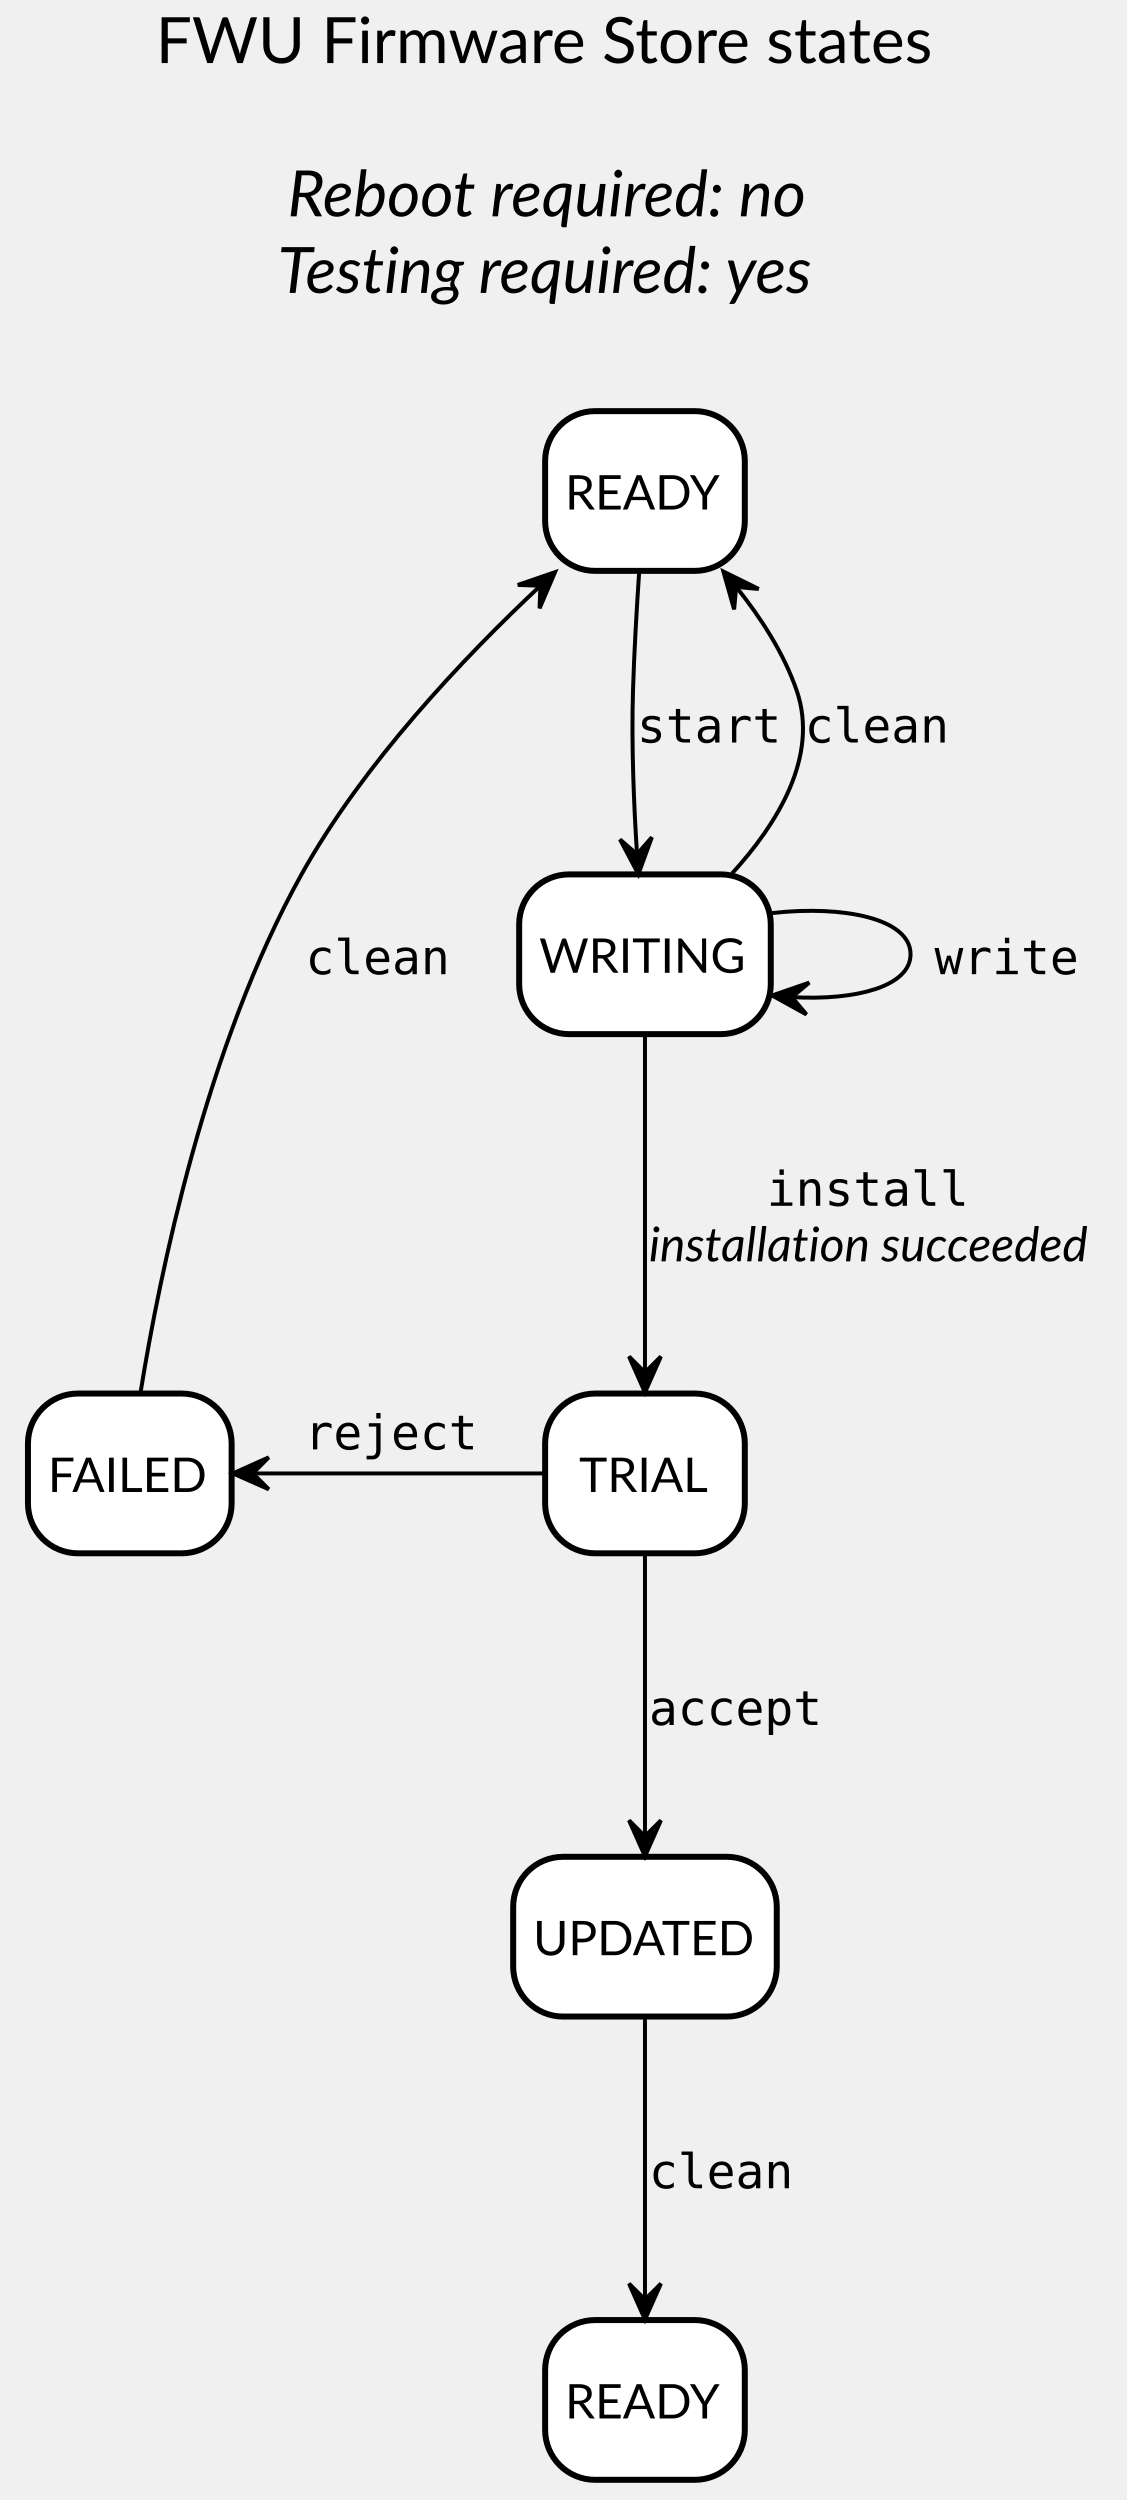
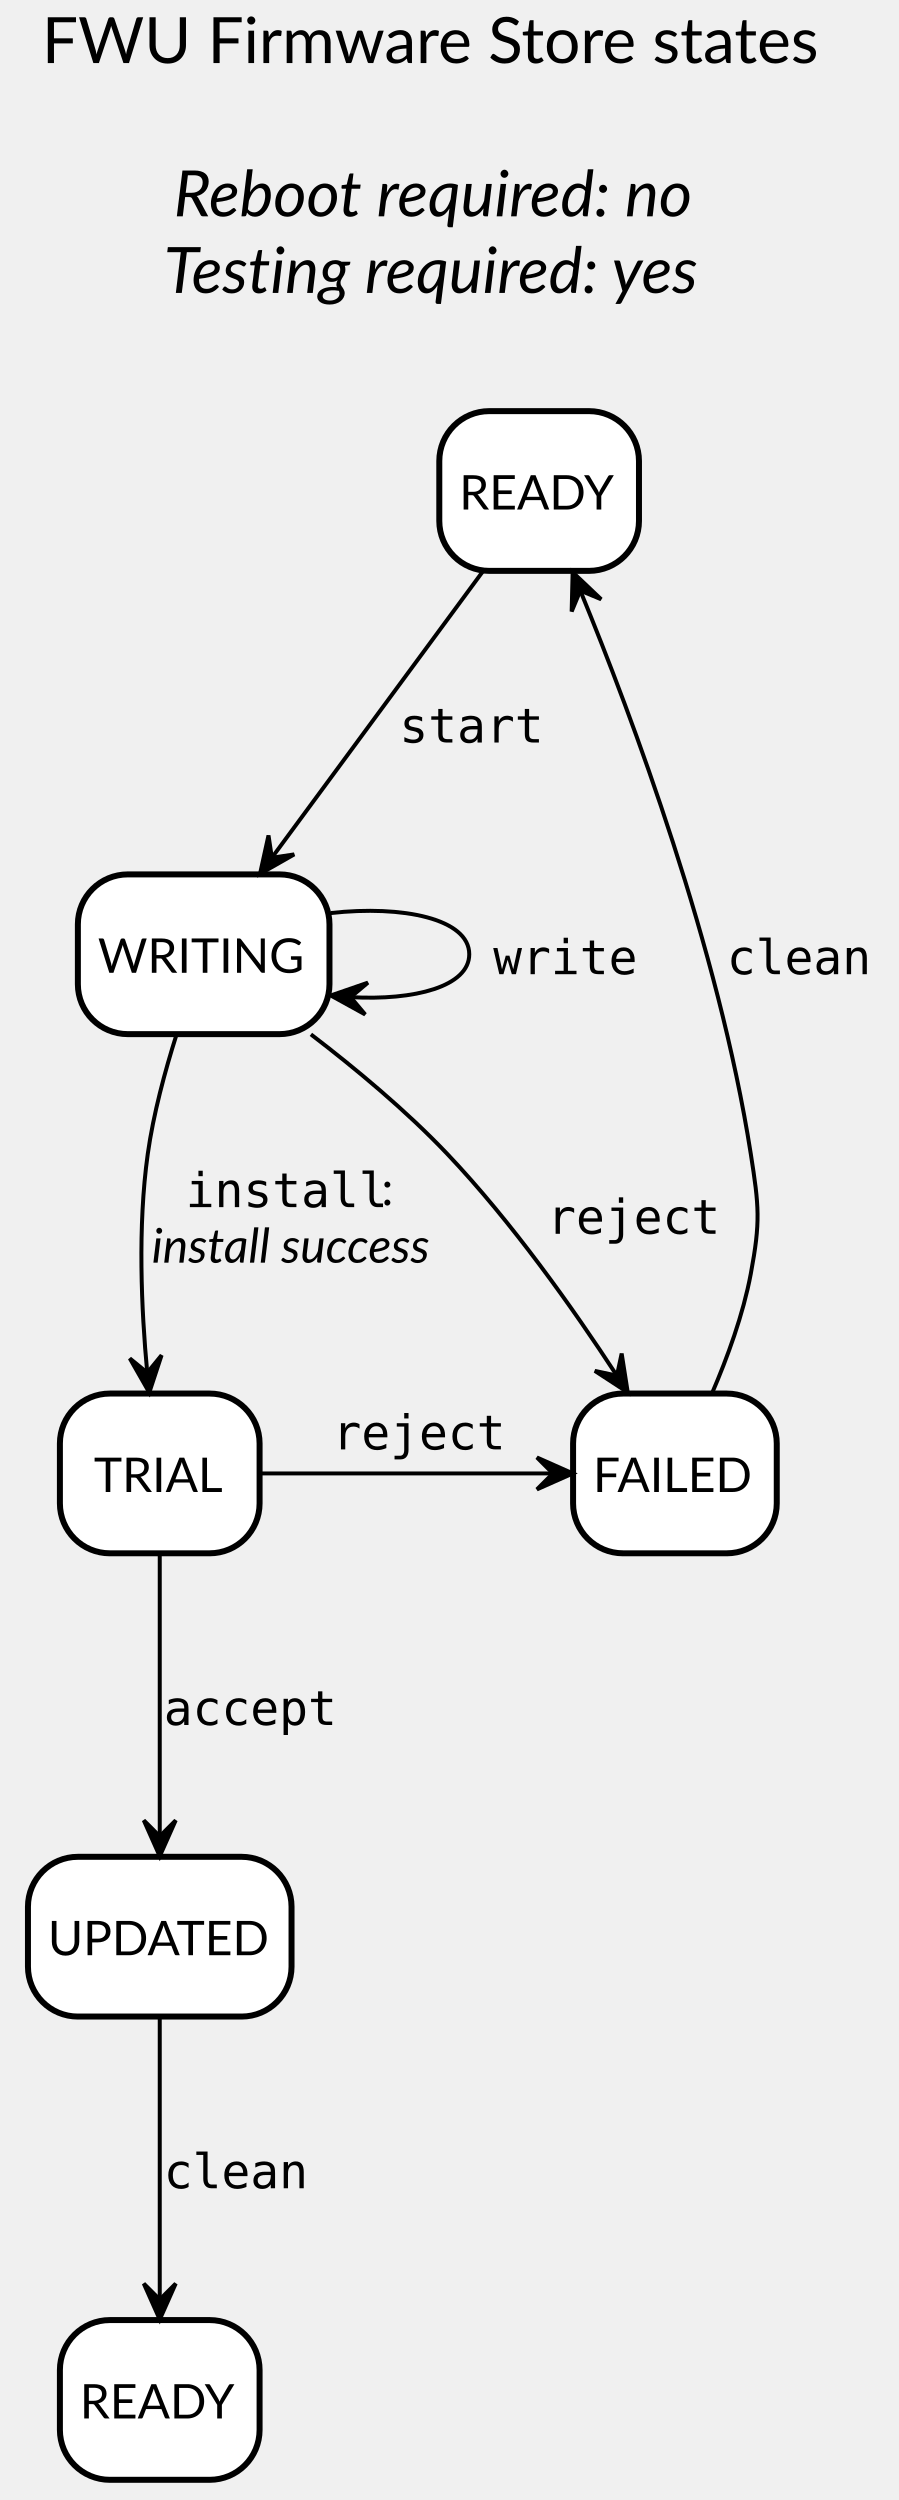
- <svg xmlns="http://www.w3.org/2000/svg" contentScriptType="application/ecmascript" contentStyleType="text/css" height="626px" preserveAspectRatio="none" style="width:282px;height:626px;background:#FFFFFF;" version="1.1" viewBox="0 0 282 626" width="282px" zoomAndPan="magnify">
+ <svg xmlns="http://www.w3.org/2000/svg" contentScriptType="application/ecmascript" contentStyleType="text/css" height="626px" preserveAspectRatio="none" style="width:225px;height:626px;background:#FFFFFF;" version="1.1" viewBox="0 0 225 626" width="225px" zoomAndPan="magnify">
  <defs />
  <g>
-     <text fill="#000000" font-family="Lato" font-size="16" lengthAdjust="spacing" textLength="191" x="39" y="15.783">FWU Firmware Store states</text>
-     <text fill="#000000" font-family="Lato" font-size="16" lengthAdjust="spacing" textLength="0" x="136" y="34.973" />
-     <text fill="#000000" font-family="Lato" font-size="16" font-style="italic" lengthAdjust="spacing" textLength="125" x="72" y="54.162">Reboot required: no</text>
-     <text fill="#000000" font-family="Lato" font-size="16" font-style="italic" lengthAdjust="spacing" textLength="130" x="69.5" y="73.352">Testing required: yes</text>
-     <text fill="#000000" font-family="Lato" font-size="16" lengthAdjust="spacing" textLength="0" x="136" y="92.541" />
-     <rect fill="#FFFFFF" height="40" rx="12.5" ry="12.5" style="stroke:#000000;stroke-width:1.5;" width="50" x="136.5" y="102.947" />
-     <text fill="#000000" font-family="Lato" font-size="12" lengthAdjust="spacing" textLength="40" x="141.5" y="127.589">READY</text>
-     <rect fill="#FFFFFF" height="40" rx="12.5" ry="12.5" style="stroke:#000000;stroke-width:1.5;" width="63" x="130" y="218.947" />
-     <text fill="#000000" font-family="Lato" font-size="12" lengthAdjust="spacing" textLength="53" x="135" y="243.589">WRITING</text>
-     <rect fill="#FFFFFF" height="40" rx="12.5" ry="12.5" style="stroke:#000000;stroke-width:1.5;" width="51" x="7" y="348.947" />
-     <text fill="#000000" font-family="Lato" font-size="12" lengthAdjust="spacing" textLength="41" x="12" y="373.589">FAILED</text>
-     <rect fill="#FFFFFF" height="40" rx="12.5" ry="12.5" style="stroke:#000000;stroke-width:1.5;" width="50" x="136.5" y="348.947" />
-     <text fill="#000000" font-family="Lato" font-size="12" lengthAdjust="spacing" textLength="33" x="145" y="373.589">TRIAL</text>
-     <rect fill="#FFFFFF" height="40" rx="12.5" ry="12.5" style="stroke:#000000;stroke-width:1.5;" width="66" x="128.5" y="464.947" />
-     <text fill="#000000" font-family="Lato" font-size="12" lengthAdjust="spacing" textLength="56" x="133.5" y="489.589">UPDATED</text>
-     <rect fill="#FFFFFF" height="40" rx="12.5" ry="12.5" style="stroke:#000000;stroke-width:1.5;" width="50" x="136.5" y="580.947" />
-     <text fill="#000000" font-family="Lato" font-size="12" lengthAdjust="spacing" textLength="40" x="141.5" y="605.589">READY</text>
-     <path d="M160.06,143.017 C159.45,152.077 158.8,163.067 158.5,172.947 C158.09,186.487 158.72,201.597 159.51,213.837 " fill="none" id="Start-to-Staging" style="stroke:#000000;stroke-width:1.0;" />
-     <polygon fill="#000000" points="159.85,218.897,163.225,209.645,159.508,213.909,155.244,210.192,159.85,218.897" style="stroke:#000000;stroke-width:1.0;" />
-     <text fill="#000000" font-family="Consolas" font-size="12" lengthAdjust="spacing" textLength="35" x="159.5" y="185.935">start</text>
-     <path d="M183.29,218.737 C194.65,206.297 205.13,189.397 199.5,172.947 C196.32,163.667 190.59,154.787 184.53,147.197 " fill="none" id="Staging-to-Start" style="stroke:#000000;stroke-width:1.0;" />
-     <polygon fill="#000000" points="181.14,143.117,183.825,152.593,184.339,146.959,189.973,147.474,181.14,143.117" style="stroke:#000000;stroke-width:1.0;" />
-     <text fill="#000000" font-family="Consolas" font-size="12" lengthAdjust="spacing" textLength="35" x="201.5" y="185.935">clean</text>
-     <path d="M193.32,228.627 C211.33,226.617 228,230.057 228,238.947 C228,247.007 214.31,250.587 198.33,249.687 " fill="none" id="Staging-to-Staging" style="stroke:#000000;stroke-width:1.0;" />
-     <polygon fill="#000000" points="193.32,249.267,201.944,254.023,198.302,249.696,202.63,246.053,193.32,249.267" style="stroke:#000000;stroke-width:1.0;" />
-     <text fill="#000000" font-family="Consolas" font-size="12" lengthAdjust="spacing" textLength="35" x="234" y="243.935">write</text>
-     <path d="M161.5,259.107 C161.5,281.637 161.5,319.057 161.5,343.617 " fill="none" id="Staging-to-Trial" style="stroke:#000000;stroke-width:1.0;" />
-     <polygon fill="#000000" points="161.5,348.657,165.5,339.657,161.5,343.657,157.5,339.657,161.5,348.657" style="stroke:#000000;stroke-width:1.0;" />
-     <text fill="#000000" font-family="Consolas" font-size="12" lengthAdjust="spacing" textLength="49" x="192" y="301.935">install</text>
-     <text fill="#000000" font-family="Lato" font-size="12" font-style="italic" lengthAdjust="spacing" textLength="108" x="162.5" y="315.836">installation succeeded</text>
-     <path d="M161.5,389.027 C161.5,408.427 161.5,438.557 161.5,459.647 " fill="none" id="Trial-to-Updated" style="stroke:#000000;stroke-width:1.0;" />
-     <polygon fill="#000000" points="161.5,464.807,165.5,455.807,161.5,459.807,157.5,455.807,161.5,464.807" style="stroke:#000000;stroke-width:1.0;" />
-     <text fill="#000000" font-family="Consolas" font-size="12" lengthAdjust="spacing" textLength="42" x="162.5" y="431.935">accept</text>
-     <path d="M35.22,348.527 C39.98,319.007 51.65,261.757 75.5,218.947 C91.03,191.067 116.16,164.607 135.25,146.727 " fill="none" id="Failed-to-Start" style="stroke:#000000;stroke-width:1.0;" />
-     <polygon fill="#000000" points="138.98,143.267,129.665,146.466,135.318,146.672,135.112,152.325,138.98,143.267" style="stroke:#000000;stroke-width:1.0;" />
-     <text fill="#000000" font-family="Consolas" font-size="12" lengthAdjust="spacing" textLength="35" x="76.5" y="243.935">clean</text>
-     <path d="M63.5,368.947 C85.75,368.947 115.36,368.947 136.19,368.947 " fill="none" id="Failed-backto-Trial" style="stroke:#000000;stroke-width:1.0;" />
-     <polygon fill="#000000" points="58.3,368.947,67.311,372.921,63.3,368.933,67.288,364.922,58.3,368.947" style="stroke:#000000;stroke-width:1.0;" />
-     <text fill="#000000" font-family="Consolas" font-size="12" lengthAdjust="spacing" textLength="42" x="76.25" y="362.935">reject</text>
-     <path d="M161.5,505.027 C161.5,524.427 161.5,554.557 161.5,575.647 " fill="none" id="Updated-to-End" style="stroke:#000000;stroke-width:1.0;" />
-     <polygon fill="#000000" points="161.5,580.807,165.5,571.807,161.5,575.807,157.5,571.807,161.5,580.807" style="stroke:#000000;stroke-width:1.0;" />
-     <text fill="#000000" font-family="Consolas" font-size="12" lengthAdjust="spacing" textLength="35" x="162.5" y="547.936">clean</text>
+     <text fill="#000000" font-family="Lato" font-size="16" lengthAdjust="spacing" textLength="191" x="10.5" y="15.783">FWU Firmware Store states</text>
+     <text fill="#000000" font-family="Lato" font-size="16" lengthAdjust="spacing" textLength="0" x="107.5" y="34.973" />
+     <text fill="#000000" font-family="Lato" font-size="16" font-style="italic" lengthAdjust="spacing" textLength="125" x="43.5" y="54.162">Reboot required: no</text>
+     <text fill="#000000" font-family="Lato" font-size="16" font-style="italic" lengthAdjust="spacing" textLength="130" x="41" y="73.352">Testing required: yes</text>
+     <text fill="#000000" font-family="Lato" font-size="16" lengthAdjust="spacing" textLength="0" x="107.5" y="92.541" />
+     <rect fill="#FFFFFF" height="40" rx="12.5" ry="12.5" style="stroke:#000000;stroke-width:1.5;" width="50" x="110" y="102.947" />
+     <text fill="#000000" font-family="Lato" font-size="12" lengthAdjust="spacing" textLength="40" x="115" y="127.589">READY</text>
+     <rect fill="#FFFFFF" height="40" rx="12.5" ry="12.5" style="stroke:#000000;stroke-width:1.5;" width="63" x="19.5" y="218.947" />
+     <text fill="#000000" font-family="Lato" font-size="12" lengthAdjust="spacing" textLength="53" x="24.5" y="243.589">WRITING</text>
+     <rect fill="#FFFFFF" height="40" rx="12.5" ry="12.5" style="stroke:#000000;stroke-width:1.5;" width="51" x="143.5" y="348.947" />
+     <text fill="#000000" font-family="Lato" font-size="12" lengthAdjust="spacing" textLength="41" x="148.5" y="373.589">FAILED</text>
+     <rect fill="#FFFFFF" height="40" rx="12.5" ry="12.5" style="stroke:#000000;stroke-width:1.5;" width="50" x="15" y="348.947" />
+     <text fill="#000000" font-family="Lato" font-size="12" lengthAdjust="spacing" textLength="33" x="23.5" y="373.589">TRIAL</text>
+     <rect fill="#FFFFFF" height="40" rx="12.5" ry="12.5" style="stroke:#000000;stroke-width:1.5;" width="66" x="7" y="464.947" />
+     <text fill="#000000" font-family="Lato" font-size="12" lengthAdjust="spacing" textLength="56" x="12" y="489.589">UPDATED</text>
+     <rect fill="#FFFFFF" height="40" rx="12.5" ry="12.5" style="stroke:#000000;stroke-width:1.5;" width="50" x="15" y="580.947" />
+     <text fill="#000000" font-family="Lato" font-size="12" lengthAdjust="spacing" textLength="40" x="20" y="605.589">READY</text>
+     <path d="M120.94,143.027 C106.4,162.757 83.69,193.577 68.12,214.707 " fill="none" id="Start-to-Staging" style="stroke:#000000;stroke-width:1.0;" />
+     <polygon fill="#000000" points="65.11,218.807,73.671,213.939,68.078,214.783,67.233,209.19,65.11,218.807" style="stroke:#000000;stroke-width:1.0;" />
+     <text fill="#000000" font-family="Consolas" font-size="12" lengthAdjust="spacing" textLength="35" x="100" y="185.935">start</text>
+     <path d="M82.82,228.627 C100.83,226.617 117.5,230.057 117.5,238.947 C117.5,247.007 103.81,250.587 87.83,249.687 " fill="none" id="Staging-to-Staging" style="stroke:#000000;stroke-width:1.0;" />
+     <polygon fill="#000000" points="82.82,249.267,91.444,254.023,87.802,249.696,92.129,246.053,82.82,249.267" style="stroke:#000000;stroke-width:1.0;" />
+     <text fill="#000000" font-family="Consolas" font-size="12" lengthAdjust="spacing" textLength="35" x="123.5" y="243.935">write</text>
+     <path d="M44.15,259.227 C41.33,268.147 38.4,278.957 37,288.947 C34.45,307.147 35.39,327.907 36.86,343.587 " fill="none" id="Staging-to-Trial" style="stroke:#000000;stroke-width:1.0;" />
+     <polygon fill="#000000" points="37.38,348.697,40.459,339.342,36.88,343.722,32.499,340.143,37.38,348.697" style="stroke:#000000;stroke-width:1.0;" />
+     <text fill="#000000" font-family="Consolas" font-size="12" lengthAdjust="spacing" textLength="49" x="46.5" y="302.277">install</text>
+     <text fill="#000000" font-family="Lato" font-size="12" lengthAdjust="spacing" textLength="3" x="95.5" y="301.785">:</text>
+     <text fill="#000000" font-family="Lato" font-size="12" font-style="italic" lengthAdjust="spacing" textLength="69" x="38" y="316.177">install success</text>
+     <path d="M77.85,259.007 C89,267.537 101.71,278.107 112,288.947 C128.18,305.987 143.59,327.797 154.29,344.187 " fill="none" id="Staging-to-Failed" style="stroke:#000000;stroke-width:1.0;" />
+     <polygon fill="#000000" points="157.19,348.657,155.665,338.927,154.476,344.458,148.946,343.269,157.19,348.657" style="stroke:#000000;stroke-width:1.0;" />
+     <text fill="#000000" font-family="Consolas" font-size="12" lengthAdjust="spacing" textLength="42" x="137" y="308.935">reject</text>
+     <path d="M40,389.027 C40,408.427 40,438.557 40,459.647 " fill="none" id="Trial-to-Updated" style="stroke:#000000;stroke-width:1.0;" />
+     <polygon fill="#000000" points="40,464.807,44,455.807,40,459.807,36,455.807,40,464.807" style="stroke:#000000;stroke-width:1.0;" />
+     <text fill="#000000" font-family="Consolas" font-size="12" lengthAdjust="spacing" textLength="42" x="41" y="431.935">accept</text>
+     <path d="M145.4,148.127 C158.4,179.777 179.91,237.317 188,288.947 C190.06,302.117 190.45,305.837 188,318.947 C186.09,329.167 182.11,340.007 178.29,348.877 " fill="none" id="Start-backto-Failed" style="stroke:#000000;stroke-width:1.0;" />
+     <polygon fill="#000000" points="143.39,143.277,143.144,153.123,145.306,147.896,150.533,150.058,143.39,143.277" style="stroke:#000000;stroke-width:1.0;" />
+     <text fill="#000000" font-family="Consolas" font-size="12" lengthAdjust="spacing" textLength="35" x="182" y="243.935">clean</text>
+     <path d="M65.18,368.947 C86.09,368.947 115.91,368.947 138.23,368.947 " fill="none" id="Trial-to-Failed" style="stroke:#000000;stroke-width:1.0;" />
+     <polygon fill="#000000" points="143.44,368.947,134.44,364.947,138.44,368.947,134.44,372.947,143.44,368.947" style="stroke:#000000;stroke-width:1.0;" />
+     <text fill="#000000" font-family="Consolas" font-size="12" lengthAdjust="spacing" textLength="42" x="83.25" y="362.935">reject</text>
+     <path d="M40,505.027 C40,524.427 40,554.557 40,575.647 " fill="none" id="Updated-to-End" style="stroke:#000000;stroke-width:1.0;" />
+     <polygon fill="#000000" points="40,580.807,44,571.807,40,575.807,36,571.807,40,580.807" style="stroke:#000000;stroke-width:1.0;" />
+     <text fill="#000000" font-family="Consolas" font-size="12" lengthAdjust="spacing" textLength="35" x="41" y="547.936">clean</text>
  </g>
</svg>
